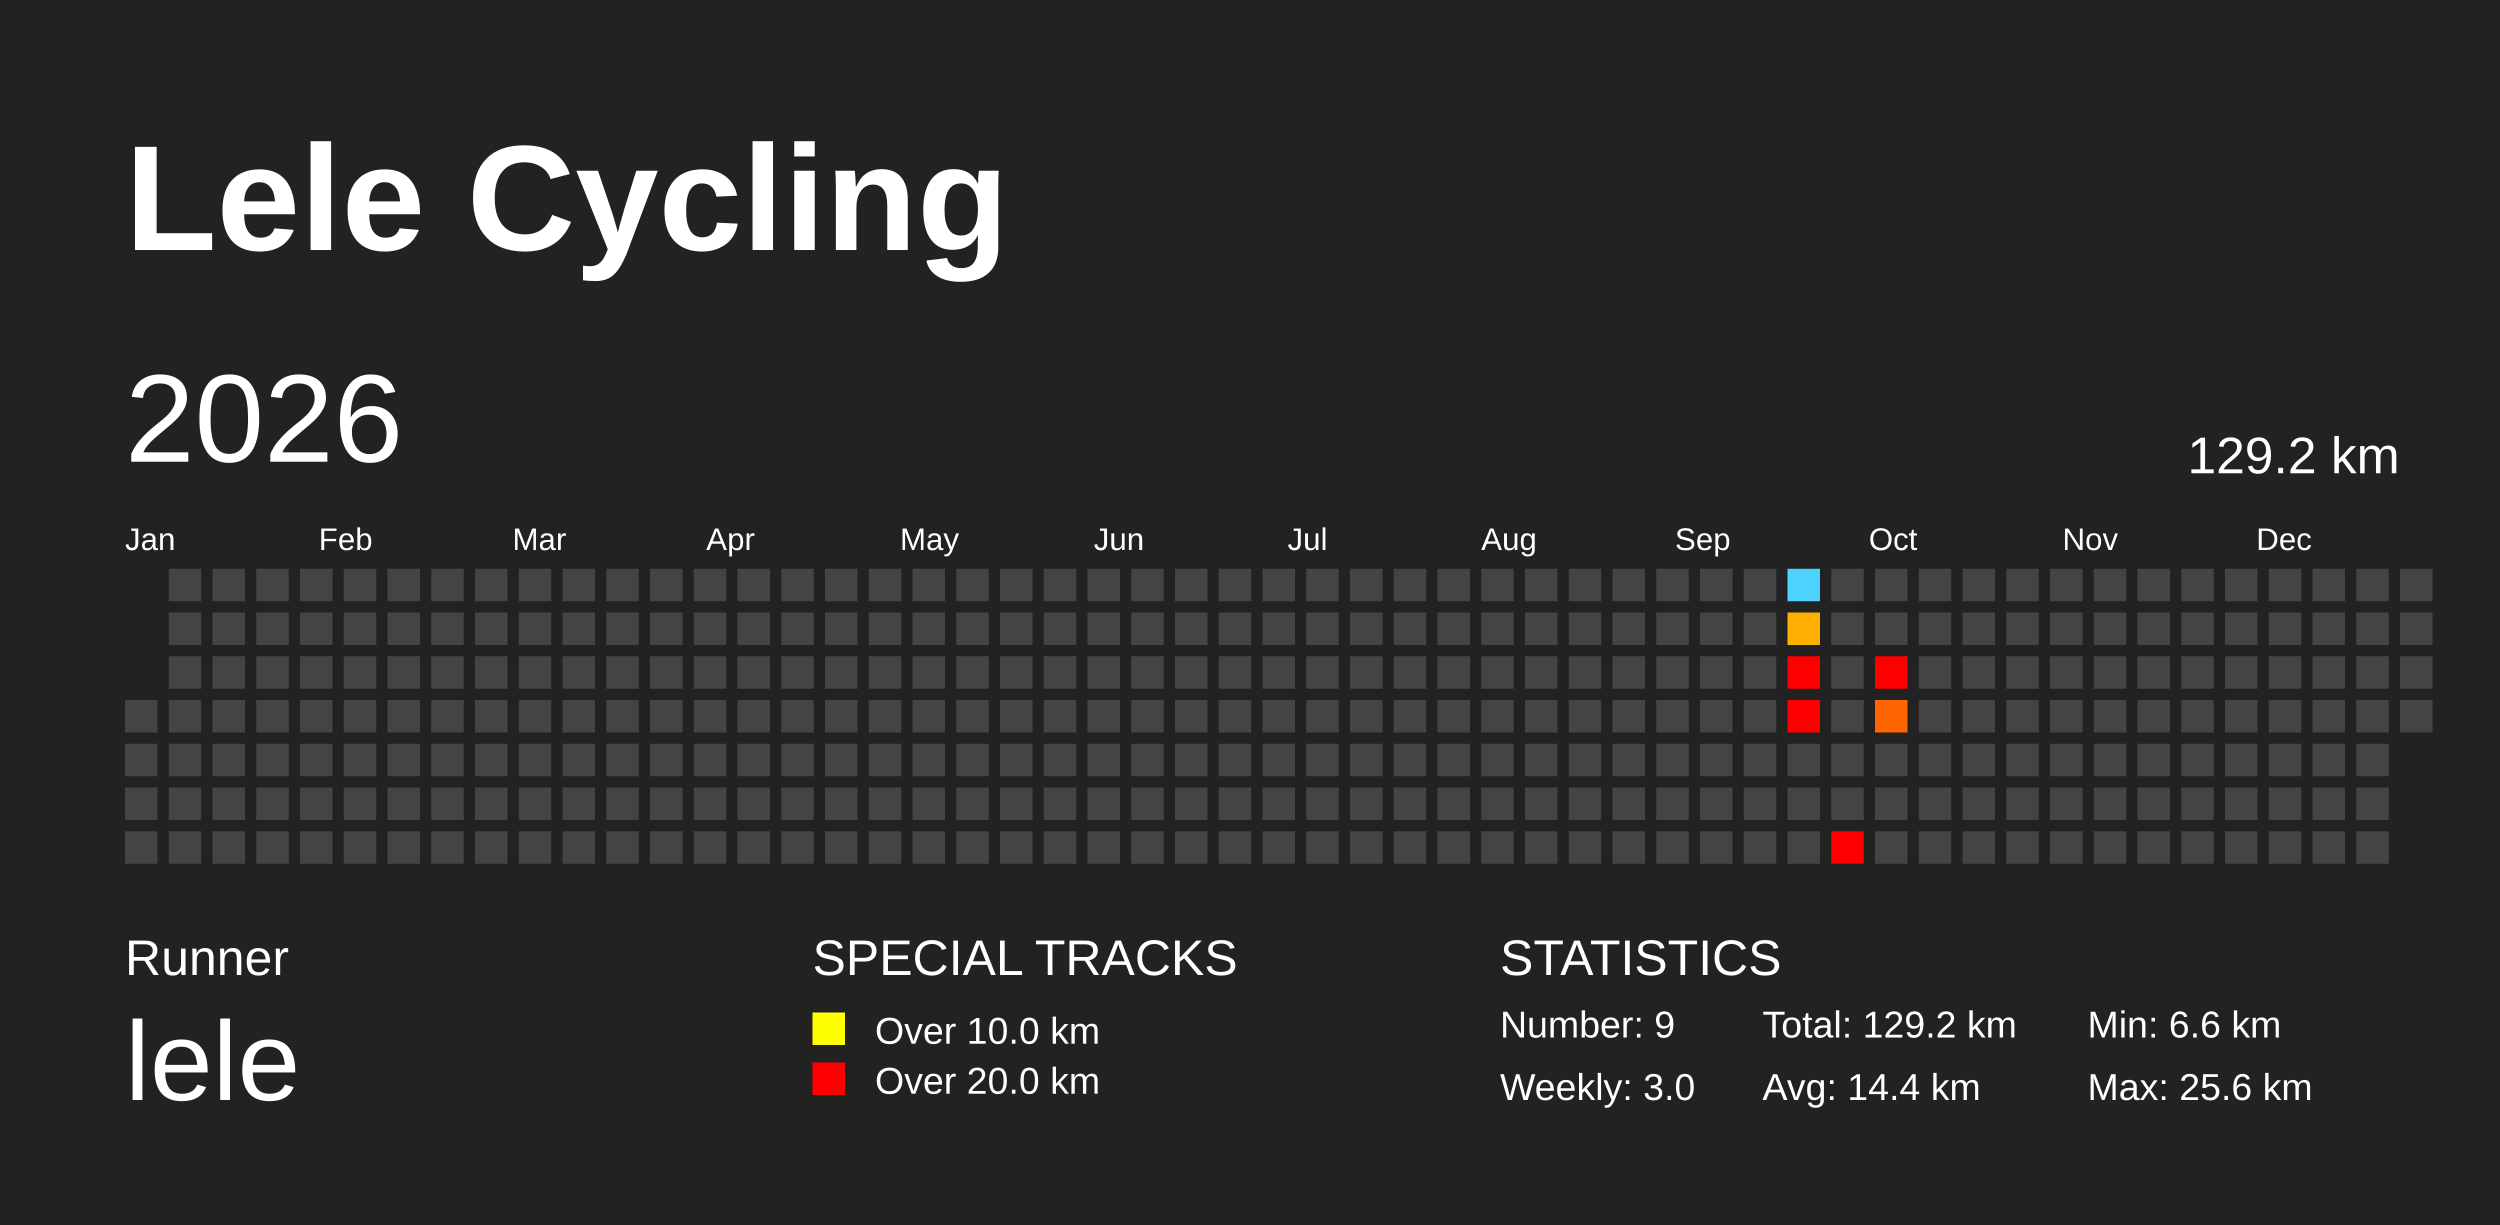
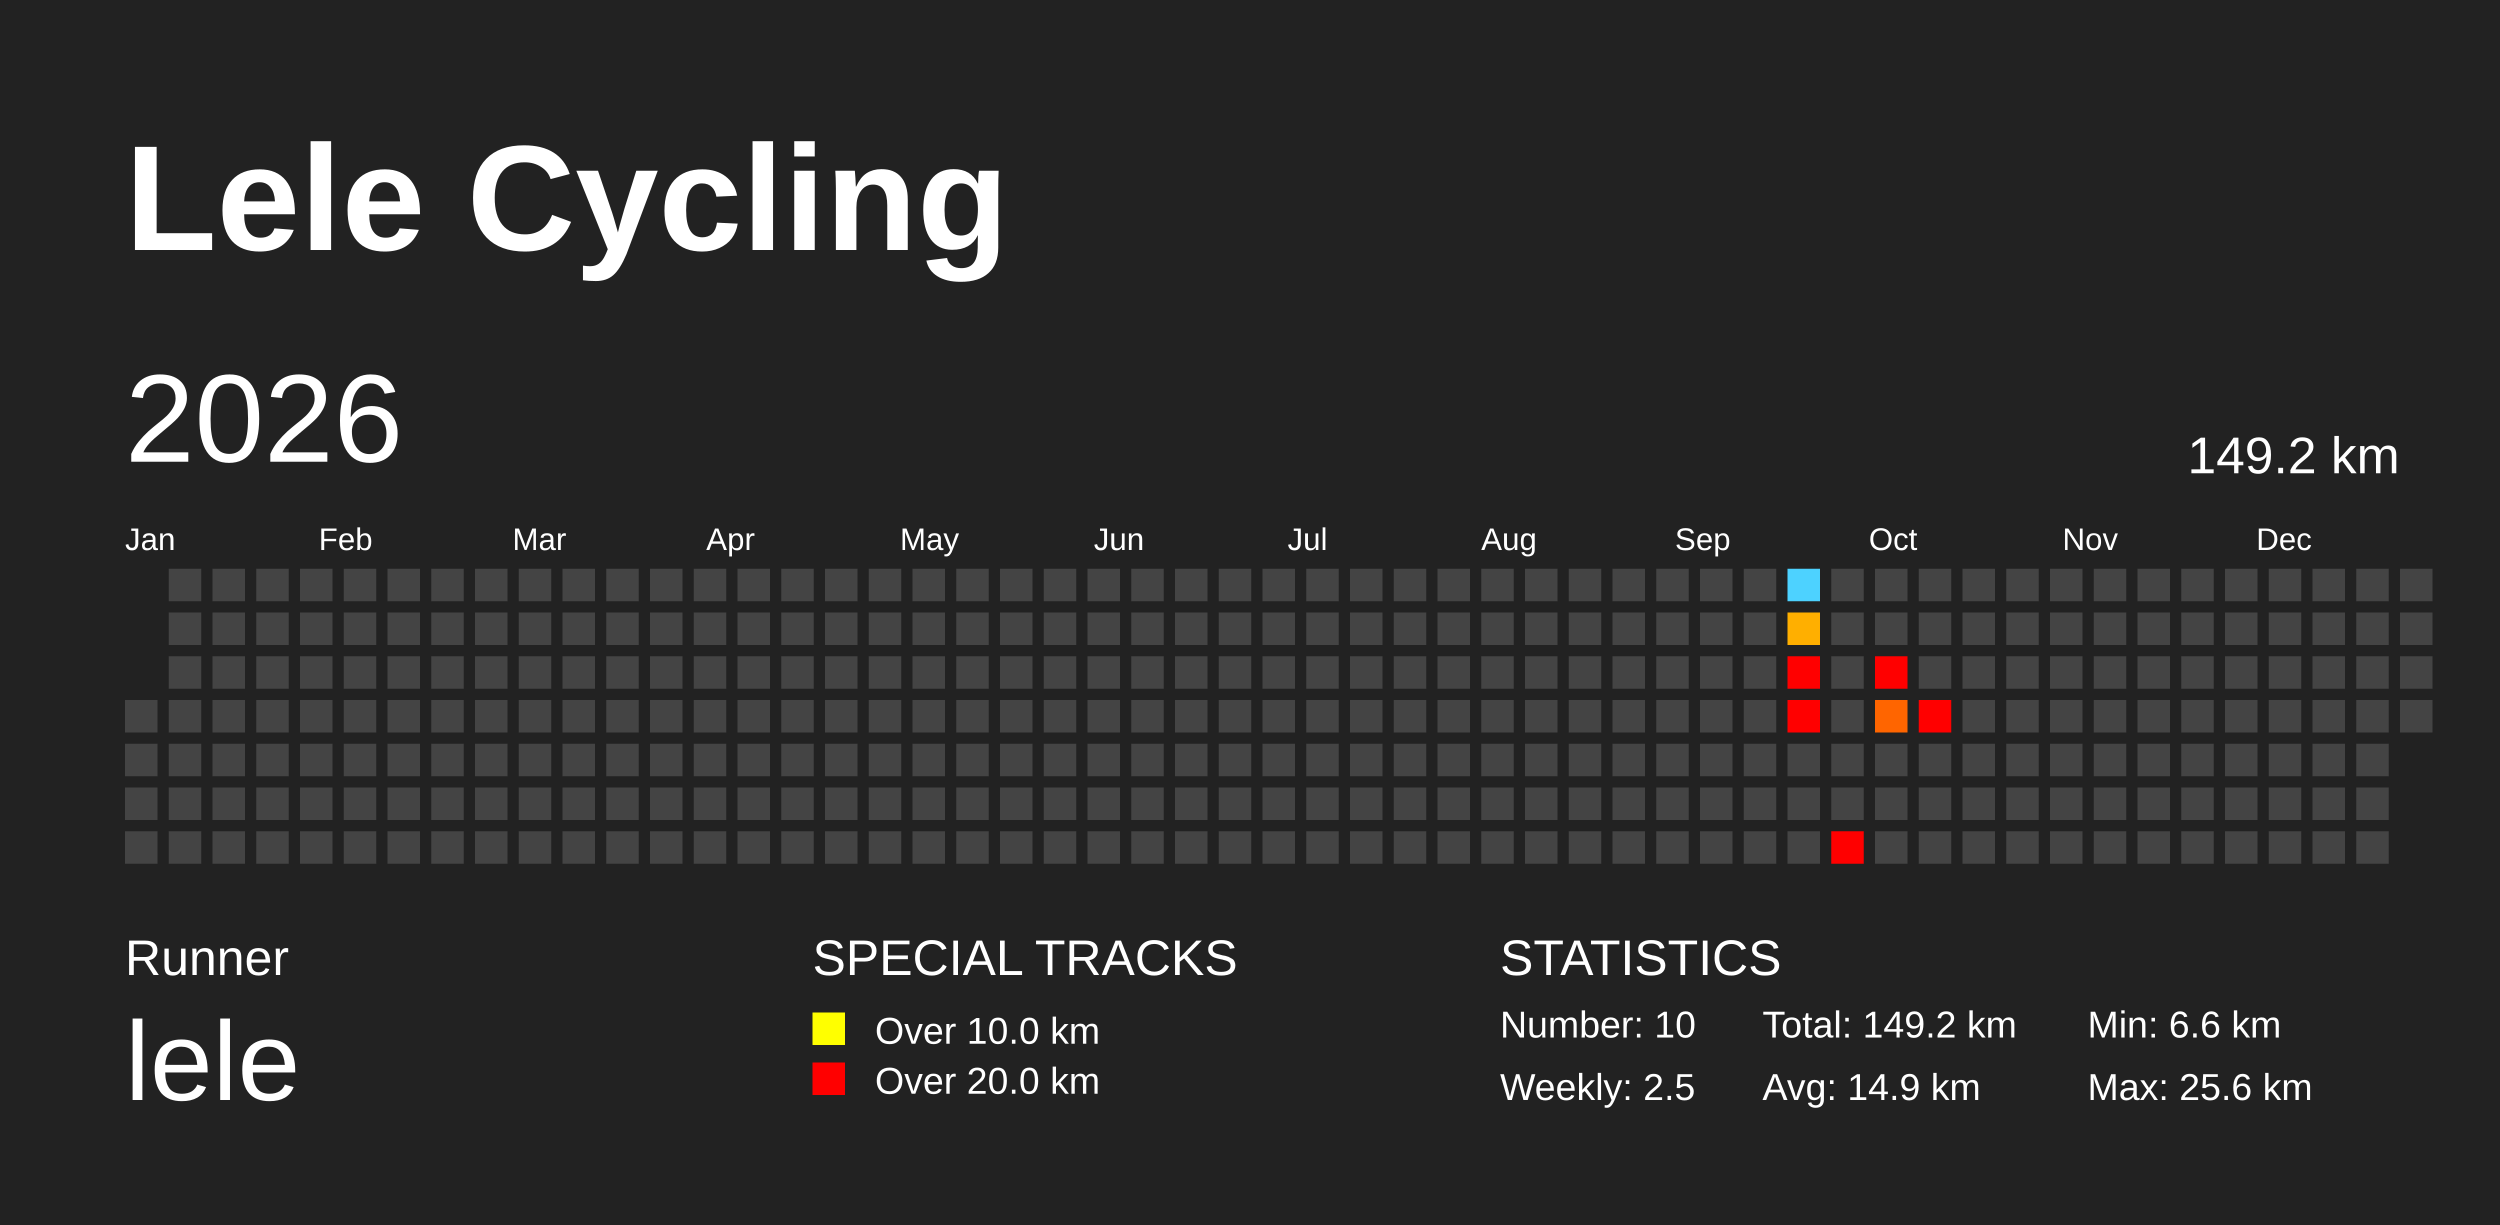
<svg xmlns="http://www.w3.org/2000/svg" baseProfile="full" height="98mm" version="1.1" viewBox="0,0,200,98" width="200mm">
  <defs>
    <pattern height="2" id="indoor-stripe" patternUnits="userSpaceOnUse" width="2">
      <line stroke="white" stroke-opacity="0.45" stroke-width="0.5" x1="0" x2="2" y1="2" y2="0" />
    </pattern>
  </defs>
  <rect fill="#222222" height="98" width="200" x="0" y="0" />
  <text fill="#FFFFFF" style="font-size:12px; font-family:Arial; font-weight:bold;" x="10" y="20">Lele Cycling</text>
  <text fill="#FFFFFF" style="font-size:4px; font-family:Arial" x="10" y="78">Runner</text>
  <text fill="#FFFFFF" style="font-size:9px; font-family:Arial" x="10" y="88">lele</text>
  <text fill="#FFFFFF" style="font-size:4px; font-family:Arial" x="65" y="78">SPECIAL TRACKS</text>
  <rect fill="yellow" height="2.6" width="2.6" x="65" y="81" />
  <text fill="#FFFFFF" style="font-size:3px; font-family:Arial" x="70" y="83.5">Over 10.0 km</text>
  <rect fill="red" height="2.6" width="2.6" x="65" y="85" />
  <text fill="#FFFFFF" style="font-size:3px; font-family:Arial" x="70" y="87.5">Over 20.0 km</text>
  <text fill="#FFFFFF" style="font-size:4px; font-family:Arial" x="120" y="78">STATISTICS</text>
-   <text fill="#FFFFFF" style="font-size:3px; font-family:Arial" x="120" y="83">Number: 9</text>
-   <text fill="#FFFFFF" style="font-size:3px; font-family:Arial" x="120" y="88">Weekly: 3.0</text>
-   <text fill="#FFFFFF" style="font-size:3px; font-family:Arial" x="141" y="83">Total: 129.2 km</text>
-   <text fill="#FFFFFF" style="font-size:3px; font-family:Arial" x="141" y="88">Avg: 14.4 km</text>
+   <text fill="#FFFFFF" style="font-size:3px; font-family:Arial" x="120" y="83">Number: 10</text>
+   <text fill="#FFFFFF" style="font-size:3px; font-family:Arial" x="120" y="88">Weekly: 2.5</text>
+   <text fill="#FFFFFF" style="font-size:3px; font-family:Arial" x="141" y="83">Total: 149.2 km</text>
+   <text fill="#FFFFFF" style="font-size:3px; font-family:Arial" x="141" y="88">Avg: 14.9 km</text>
  <text fill="#FFFFFF" style="font-size:3px; font-family:Arial" x="167" y="83">Min: 6.6 km</text>
  <text fill="#FFFFFF" style="font-size:3px; font-family:Arial" x="167" y="88">Max: 25.6 km</text>
  <text dominant-baseline="hanging" fill="#FFFFFF" style="font-size:10.0px; font-family:Arial;" x="10" y="30">2026</text>
-   <text dominant-baseline="hanging" fill="#FFFFFF" style="font-size:4.125px; font-family:Arial;" x="175" y="35">129.2 km</text>
+   <text dominant-baseline="hanging" fill="#FFFFFF" style="font-size:4.125px; font-family:Arial;" x="175" y="35">149.2 km</text>
  <text fill="#FFFFFF" style="font-size:2.5px; font-family:Arial" x="10.0" y="44">Jan</text>
  <text fill="#FFFFFF" style="font-size:2.5px; font-family:Arial" x="25.5" y="44">Feb</text>
  <text fill="#FFFFFF" style="font-size:2.5px; font-family:Arial" x="41.0" y="44">Mar</text>
  <text fill="#FFFFFF" style="font-size:2.5px; font-family:Arial" x="56.5" y="44">Apr</text>
  <text fill="#FFFFFF" style="font-size:2.5px; font-family:Arial" x="72.0" y="44">May</text>
  <text fill="#FFFFFF" style="font-size:2.5px; font-family:Arial" x="87.5" y="44">Jun</text>
  <text fill="#FFFFFF" style="font-size:2.5px; font-family:Arial" x="103.0" y="44">Jul</text>
  <text fill="#FFFFFF" style="font-size:2.5px; font-family:Arial" x="118.5" y="44">Aug</text>
  <text fill="#FFFFFF" style="font-size:2.5px; font-family:Arial" x="134.0" y="44">Sep</text>
  <text fill="#FFFFFF" style="font-size:2.5px; font-family:Arial" x="149.5" y="44">Oct</text>
  <text fill="#FFFFFF" style="font-size:2.5px; font-family:Arial" x="165.0" y="44">Nov</text>
  <text fill="#FFFFFF" style="font-size:2.5px; font-family:Arial" x="180.5" y="44">Dec</text>
  <rect fill="#444444" height="2.6" width="2.6" x="10.0" y="56.0" />
  <rect fill="#444444" height="2.6" width="2.6" x="10.0" y="59.5" />
  <rect fill="#444444" height="2.6" width="2.6" x="10.0" y="63.0" />
  <rect fill="#444444" height="2.6" width="2.6" x="10.0" y="66.5" />
  <rect fill="#444444" height="2.6" width="2.6" x="13.5" y="45.5" />
  <rect fill="#444444" height="2.6" width="2.6" x="13.5" y="49.0" />
  <rect fill="#444444" height="2.6" width="2.6" x="13.5" y="52.5" />
  <rect fill="#444444" height="2.6" width="2.6" x="13.5" y="56.0" />
  <rect fill="#444444" height="2.6" width="2.6" x="13.5" y="59.5" />
  <rect fill="#444444" height="2.6" width="2.6" x="13.5" y="63.0" />
  <rect fill="#444444" height="2.6" width="2.6" x="13.5" y="66.5" />
  <rect fill="#444444" height="2.6" width="2.6" x="17.0" y="45.5" />
  <rect fill="#444444" height="2.6" width="2.6" x="17.0" y="49.0" />
  <rect fill="#444444" height="2.6" width="2.6" x="17.0" y="52.5" />
  <rect fill="#444444" height="2.6" width="2.6" x="17.0" y="56.0" />
  <rect fill="#444444" height="2.6" width="2.6" x="17.0" y="59.5" />
  <rect fill="#444444" height="2.6" width="2.6" x="17.0" y="63.0" />
  <rect fill="#444444" height="2.6" width="2.6" x="17.0" y="66.5" />
  <rect fill="#444444" height="2.6" width="2.6" x="20.5" y="45.5" />
  <rect fill="#444444" height="2.6" width="2.6" x="20.5" y="49.0" />
  <rect fill="#444444" height="2.6" width="2.6" x="20.5" y="52.5" />
  <rect fill="#444444" height="2.6" width="2.6" x="20.5" y="56.0" />
  <rect fill="#444444" height="2.6" width="2.6" x="20.5" y="59.5" />
  <rect fill="#444444" height="2.6" width="2.6" x="20.5" y="63.0" />
  <rect fill="#444444" height="2.6" width="2.6" x="20.5" y="66.5" />
  <rect fill="#444444" height="2.6" width="2.6" x="24.0" y="45.5" />
  <rect fill="#444444" height="2.6" width="2.6" x="24.0" y="49.0" />
  <rect fill="#444444" height="2.6" width="2.6" x="24.0" y="52.5" />
  <rect fill="#444444" height="2.6" width="2.6" x="24.0" y="56.0" />
  <rect fill="#444444" height="2.6" width="2.6" x="24.0" y="59.5" />
  <rect fill="#444444" height="2.6" width="2.6" x="24.0" y="63.0" />
  <rect fill="#444444" height="2.6" width="2.6" x="24.0" y="66.5" />
  <rect fill="#444444" height="2.6" width="2.6" x="27.5" y="45.5" />
  <rect fill="#444444" height="2.6" width="2.6" x="27.5" y="49.0" />
  <rect fill="#444444" height="2.6" width="2.6" x="27.5" y="52.5" />
  <rect fill="#444444" height="2.6" width="2.6" x="27.5" y="56.0" />
  <rect fill="#444444" height="2.6" width="2.6" x="27.5" y="59.5" />
  <rect fill="#444444" height="2.6" width="2.6" x="27.5" y="63.0" />
  <rect fill="#444444" height="2.6" width="2.6" x="27.5" y="66.5" />
  <rect fill="#444444" height="2.6" width="2.6" x="31.0" y="45.5" />
  <rect fill="#444444" height="2.6" width="2.6" x="31.0" y="49.0" />
  <rect fill="#444444" height="2.6" width="2.6" x="31.0" y="52.5" />
  <rect fill="#444444" height="2.6" width="2.6" x="31.0" y="56.0" />
  <rect fill="#444444" height="2.6" width="2.6" x="31.0" y="59.5" />
  <rect fill="#444444" height="2.6" width="2.6" x="31.0" y="63.0" />
  <rect fill="#444444" height="2.6" width="2.6" x="31.0" y="66.5" />
  <rect fill="#444444" height="2.6" width="2.6" x="34.5" y="45.5" />
  <rect fill="#444444" height="2.6" width="2.6" x="34.5" y="49.0" />
  <rect fill="#444444" height="2.6" width="2.6" x="34.5" y="52.5" />
  <rect fill="#444444" height="2.6" width="2.6" x="34.5" y="56.0" />
  <rect fill="#444444" height="2.6" width="2.6" x="34.5" y="59.5" />
  <rect fill="#444444" height="2.6" width="2.6" x="34.5" y="63.0" />
  <rect fill="#444444" height="2.6" width="2.6" x="34.5" y="66.5" />
  <rect fill="#444444" height="2.6" width="2.6" x="38.0" y="45.5" />
  <rect fill="#444444" height="2.6" width="2.6" x="38.0" y="49.0" />
  <rect fill="#444444" height="2.6" width="2.6" x="38.0" y="52.5" />
  <rect fill="#444444" height="2.6" width="2.6" x="38.0" y="56.0" />
  <rect fill="#444444" height="2.6" width="2.6" x="38.0" y="59.5" />
  <rect fill="#444444" height="2.6" width="2.6" x="38.0" y="63.0" />
  <rect fill="#444444" height="2.6" width="2.6" x="38.0" y="66.5" />
  <rect fill="#444444" height="2.6" width="2.6" x="41.5" y="45.5" />
  <rect fill="#444444" height="2.6" width="2.6" x="41.5" y="49.0" />
  <rect fill="#444444" height="2.6" width="2.6" x="41.5" y="52.5" />
  <rect fill="#444444" height="2.6" width="2.6" x="41.5" y="56.0" />
  <rect fill="#444444" height="2.6" width="2.6" x="41.5" y="59.5" />
  <rect fill="#444444" height="2.6" width="2.6" x="41.5" y="63.0" />
  <rect fill="#444444" height="2.6" width="2.6" x="41.5" y="66.5" />
  <rect fill="#444444" height="2.6" width="2.6" x="45.0" y="45.5" />
  <rect fill="#444444" height="2.6" width="2.6" x="45.0" y="49.0" />
  <rect fill="#444444" height="2.6" width="2.6" x="45.0" y="52.5" />
  <rect fill="#444444" height="2.6" width="2.6" x="45.0" y="56.0" />
  <rect fill="#444444" height="2.6" width="2.6" x="45.0" y="59.5" />
  <rect fill="#444444" height="2.6" width="2.6" x="45.0" y="63.0" />
  <rect fill="#444444" height="2.6" width="2.6" x="45.0" y="66.5" />
  <rect fill="#444444" height="2.6" width="2.6" x="48.5" y="45.5" />
  <rect fill="#444444" height="2.6" width="2.6" x="48.5" y="49.0" />
  <rect fill="#444444" height="2.6" width="2.6" x="48.5" y="52.5" />
  <rect fill="#444444" height="2.6" width="2.6" x="48.5" y="56.0" />
  <rect fill="#444444" height="2.6" width="2.6" x="48.5" y="59.5" />
  <rect fill="#444444" height="2.6" width="2.6" x="48.5" y="63.0" />
  <rect fill="#444444" height="2.6" width="2.6" x="48.5" y="66.5" />
  <rect fill="#444444" height="2.6" width="2.6" x="52.0" y="45.5" />
  <rect fill="#444444" height="2.6" width="2.6" x="52.0" y="49.0" />
  <rect fill="#444444" height="2.6" width="2.6" x="52.0" y="52.5" />
  <rect fill="#444444" height="2.6" width="2.6" x="52.0" y="56.0" />
  <rect fill="#444444" height="2.6" width="2.6" x="52.0" y="59.5" />
  <rect fill="#444444" height="2.6" width="2.6" x="52.0" y="63.0" />
  <rect fill="#444444" height="2.6" width="2.6" x="52.0" y="66.5" />
  <rect fill="#444444" height="2.6" width="2.6" x="55.5" y="45.5" />
  <rect fill="#444444" height="2.6" width="2.6" x="55.5" y="49.0" />
  <rect fill="#444444" height="2.6" width="2.6" x="55.5" y="52.5" />
  <rect fill="#444444" height="2.6" width="2.6" x="55.5" y="56.0" />
  <rect fill="#444444" height="2.6" width="2.6" x="55.5" y="59.5" />
  <rect fill="#444444" height="2.6" width="2.6" x="55.5" y="63.0" />
  <rect fill="#444444" height="2.6" width="2.6" x="55.5" y="66.5" />
  <rect fill="#444444" height="2.6" width="2.6" x="59.0" y="45.5" />
  <rect fill="#444444" height="2.6" width="2.6" x="59.0" y="49.0" />
  <rect fill="#444444" height="2.6" width="2.6" x="59.0" y="52.5" />
  <rect fill="#444444" height="2.6" width="2.6" x="59.0" y="56.0" />
  <rect fill="#444444" height="2.6" width="2.6" x="59.0" y="59.5" />
  <rect fill="#444444" height="2.6" width="2.6" x="59.0" y="63.0" />
  <rect fill="#444444" height="2.6" width="2.6" x="59.0" y="66.5" />
  <rect fill="#444444" height="2.6" width="2.6" x="62.5" y="45.5" />
  <rect fill="#444444" height="2.6" width="2.6" x="62.5" y="49.0" />
  <rect fill="#444444" height="2.6" width="2.6" x="62.5" y="52.5" />
  <rect fill="#444444" height="2.6" width="2.6" x="62.5" y="56.0" />
  <rect fill="#444444" height="2.6" width="2.6" x="62.5" y="59.5" />
  <rect fill="#444444" height="2.6" width="2.6" x="62.5" y="63.0" />
  <rect fill="#444444" height="2.6" width="2.6" x="62.5" y="66.5" />
  <rect fill="#444444" height="2.6" width="2.6" x="66.0" y="45.5" />
  <rect fill="#444444" height="2.6" width="2.6" x="66.0" y="49.0" />
  <rect fill="#444444" height="2.6" width="2.6" x="66.0" y="52.5" />
  <rect fill="#444444" height="2.6" width="2.6" x="66.0" y="56.0" />
  <rect fill="#444444" height="2.6" width="2.6" x="66.0" y="59.5" />
  <rect fill="#444444" height="2.6" width="2.6" x="66.0" y="63.0" />
  <rect fill="#444444" height="2.6" width="2.6" x="66.0" y="66.5" />
  <rect fill="#444444" height="2.6" width="2.6" x="69.5" y="45.5" />
  <rect fill="#444444" height="2.6" width="2.6" x="69.5" y="49.0" />
  <rect fill="#444444" height="2.6" width="2.6" x="69.5" y="52.5" />
  <rect fill="#444444" height="2.6" width="2.6" x="69.5" y="56.0" />
  <rect fill="#444444" height="2.6" width="2.6" x="69.5" y="59.5" />
  <rect fill="#444444" height="2.6" width="2.6" x="69.5" y="63.0" />
  <rect fill="#444444" height="2.6" width="2.6" x="69.5" y="66.5" />
  <rect fill="#444444" height="2.6" width="2.6" x="73.0" y="45.5" />
  <rect fill="#444444" height="2.6" width="2.6" x="73.0" y="49.0" />
  <rect fill="#444444" height="2.6" width="2.6" x="73.0" y="52.5" />
  <rect fill="#444444" height="2.6" width="2.6" x="73.0" y="56.0" />
  <rect fill="#444444" height="2.6" width="2.6" x="73.0" y="59.5" />
  <rect fill="#444444" height="2.6" width="2.6" x="73.0" y="63.0" />
  <rect fill="#444444" height="2.6" width="2.6" x="73.0" y="66.5" />
  <rect fill="#444444" height="2.6" width="2.6" x="76.5" y="45.5" />
  <rect fill="#444444" height="2.6" width="2.6" x="76.5" y="49.0" />
  <rect fill="#444444" height="2.6" width="2.6" x="76.5" y="52.5" />
  <rect fill="#444444" height="2.6" width="2.6" x="76.5" y="56.0" />
  <rect fill="#444444" height="2.6" width="2.6" x="76.5" y="59.5" />
  <rect fill="#444444" height="2.6" width="2.6" x="76.5" y="63.0" />
  <rect fill="#444444" height="2.6" width="2.6" x="76.5" y="66.5" />
  <rect fill="#444444" height="2.6" width="2.6" x="80.0" y="45.5" />
  <rect fill="#444444" height="2.6" width="2.6" x="80.0" y="49.0" />
  <rect fill="#444444" height="2.6" width="2.6" x="80.0" y="52.5" />
  <rect fill="#444444" height="2.6" width="2.6" x="80.0" y="56.0" />
  <rect fill="#444444" height="2.6" width="2.6" x="80.0" y="59.5" />
  <rect fill="#444444" height="2.6" width="2.6" x="80.0" y="63.0" />
  <rect fill="#444444" height="2.6" width="2.6" x="80.0" y="66.5" />
  <rect fill="#444444" height="2.6" width="2.6" x="83.5" y="45.5" />
  <rect fill="#444444" height="2.6" width="2.6" x="83.5" y="49.0" />
  <rect fill="#444444" height="2.6" width="2.6" x="83.5" y="52.5" />
  <rect fill="#444444" height="2.6" width="2.6" x="83.5" y="56.0" />
  <rect fill="#444444" height="2.6" width="2.6" x="83.5" y="59.5" />
  <rect fill="#444444" height="2.6" width="2.6" x="83.5" y="63.0" />
  <rect fill="#444444" height="2.6" width="2.6" x="83.5" y="66.5" />
  <rect fill="#444444" height="2.6" width="2.6" x="87.0" y="45.5" />
  <rect fill="#444444" height="2.6" width="2.6" x="87.0" y="49.0" />
  <rect fill="#444444" height="2.6" width="2.6" x="87.0" y="52.5" />
  <rect fill="#444444" height="2.6" width="2.6" x="87.0" y="56.0" />
  <rect fill="#444444" height="2.6" width="2.6" x="87.0" y="59.5" />
  <rect fill="#444444" height="2.6" width="2.6" x="87.0" y="63.0" />
  <rect fill="#444444" height="2.6" width="2.6" x="87.0" y="66.5" />
  <rect fill="#444444" height="2.6" width="2.6" x="90.5" y="45.5" />
  <rect fill="#444444" height="2.6" width="2.6" x="90.5" y="49.0" />
  <rect fill="#444444" height="2.6" width="2.6" x="90.5" y="52.5" />
  <rect fill="#444444" height="2.6" width="2.6" x="90.5" y="56.0" />
  <rect fill="#444444" height="2.6" width="2.6" x="90.5" y="59.5" />
  <rect fill="#444444" height="2.6" width="2.6" x="90.5" y="63.0" />
  <rect fill="#444444" height="2.6" width="2.6" x="90.5" y="66.5" />
  <rect fill="#444444" height="2.6" width="2.6" x="94.0" y="45.5" />
  <rect fill="#444444" height="2.6" width="2.6" x="94.0" y="49.0" />
  <rect fill="#444444" height="2.6" width="2.6" x="94.0" y="52.5" />
  <rect fill="#444444" height="2.6" width="2.6" x="94.0" y="56.0" />
  <rect fill="#444444" height="2.6" width="2.6" x="94.0" y="59.5" />
  <rect fill="#444444" height="2.6" width="2.6" x="94.0" y="63.0" />
  <rect fill="#444444" height="2.6" width="2.6" x="94.0" y="66.5" />
  <rect fill="#444444" height="2.6" width="2.6" x="97.5" y="45.5" />
  <rect fill="#444444" height="2.6" width="2.6" x="97.5" y="49.0" />
  <rect fill="#444444" height="2.6" width="2.6" x="97.5" y="52.5" />
  <rect fill="#444444" height="2.6" width="2.6" x="97.5" y="56.0" />
  <rect fill="#444444" height="2.6" width="2.6" x="97.5" y="59.5" />
  <rect fill="#444444" height="2.6" width="2.6" x="97.5" y="63.0" />
  <rect fill="#444444" height="2.6" width="2.6" x="97.5" y="66.5" />
  <rect fill="#444444" height="2.6" width="2.6" x="101.0" y="45.5" />
  <rect fill="#444444" height="2.6" width="2.6" x="101.0" y="49.0" />
  <rect fill="#444444" height="2.6" width="2.6" x="101.0" y="52.5" />
  <rect fill="#444444" height="2.6" width="2.6" x="101.0" y="56.0" />
  <rect fill="#444444" height="2.6" width="2.6" x="101.0" y="59.5" />
  <rect fill="#444444" height="2.6" width="2.6" x="101.0" y="63.0" />
  <rect fill="#444444" height="2.6" width="2.6" x="101.0" y="66.5" />
  <rect fill="#444444" height="2.6" width="2.6" x="104.5" y="45.5" />
  <rect fill="#444444" height="2.6" width="2.6" x="104.5" y="49.0" />
  <rect fill="#444444" height="2.6" width="2.6" x="104.5" y="52.5" />
  <rect fill="#444444" height="2.6" width="2.6" x="104.5" y="56.0" />
  <rect fill="#444444" height="2.6" width="2.6" x="104.5" y="59.5" />
  <rect fill="#444444" height="2.6" width="2.6" x="104.5" y="63.0" />
  <rect fill="#444444" height="2.6" width="2.6" x="104.5" y="66.5" />
  <rect fill="#444444" height="2.6" width="2.6" x="108.0" y="45.5" />
  <rect fill="#444444" height="2.6" width="2.6" x="108.0" y="49.0" />
  <rect fill="#444444" height="2.6" width="2.6" x="108.0" y="52.5" />
  <rect fill="#444444" height="2.6" width="2.6" x="108.0" y="56.0" />
  <rect fill="#444444" height="2.6" width="2.6" x="108.0" y="59.5" />
  <rect fill="#444444" height="2.6" width="2.6" x="108.0" y="63.0" />
  <rect fill="#444444" height="2.6" width="2.6" x="108.0" y="66.5" />
  <rect fill="#444444" height="2.6" width="2.6" x="111.5" y="45.5" />
  <rect fill="#444444" height="2.6" width="2.6" x="111.5" y="49.0" />
  <rect fill="#444444" height="2.6" width="2.6" x="111.5" y="52.5" />
  <rect fill="#444444" height="2.6" width="2.6" x="111.5" y="56.0" />
  <rect fill="#444444" height="2.6" width="2.6" x="111.5" y="59.5" />
  <rect fill="#444444" height="2.6" width="2.6" x="111.5" y="63.0" />
  <rect fill="#444444" height="2.6" width="2.6" x="111.5" y="66.5" />
  <rect fill="#444444" height="2.6" width="2.6" x="115.0" y="45.5" />
  <rect fill="#444444" height="2.6" width="2.6" x="115.0" y="49.0" />
  <rect fill="#444444" height="2.6" width="2.6" x="115.0" y="52.5" />
  <rect fill="#444444" height="2.6" width="2.6" x="115.0" y="56.0" />
  <rect fill="#444444" height="2.6" width="2.6" x="115.0" y="59.5" />
  <rect fill="#444444" height="2.6" width="2.6" x="115.0" y="63.0" />
  <rect fill="#444444" height="2.6" width="2.6" x="115.0" y="66.5" />
  <rect fill="#444444" height="2.6" width="2.6" x="118.5" y="45.5" />
  <rect fill="#444444" height="2.6" width="2.6" x="118.5" y="49.0" />
  <rect fill="#444444" height="2.6" width="2.6" x="118.5" y="52.5" />
  <rect fill="#444444" height="2.6" width="2.6" x="118.5" y="56.0" />
  <rect fill="#444444" height="2.6" width="2.6" x="118.5" y="59.5" />
  <rect fill="#444444" height="2.6" width="2.6" x="118.5" y="63.0" />
  <rect fill="#444444" height="2.6" width="2.6" x="118.5" y="66.5" />
  <rect fill="#444444" height="2.6" width="2.6" x="122.0" y="45.5" />
  <rect fill="#444444" height="2.6" width="2.6" x="122.0" y="49.0" />
  <rect fill="#444444" height="2.6" width="2.6" x="122.0" y="52.5" />
  <rect fill="#444444" height="2.6" width="2.6" x="122.0" y="56.0" />
  <rect fill="#444444" height="2.6" width="2.6" x="122.0" y="59.5" />
  <rect fill="#444444" height="2.6" width="2.6" x="122.0" y="63.0" />
  <rect fill="#444444" height="2.6" width="2.6" x="122.0" y="66.5" />
  <rect fill="#444444" height="2.6" width="2.6" x="125.5" y="45.5" />
  <rect fill="#444444" height="2.6" width="2.6" x="125.5" y="49.0" />
  <rect fill="#444444" height="2.6" width="2.6" x="125.5" y="52.5" />
  <rect fill="#444444" height="2.6" width="2.6" x="125.5" y="56.0" />
  <rect fill="#444444" height="2.6" width="2.6" x="125.5" y="59.5" />
  <rect fill="#444444" height="2.6" width="2.6" x="125.5" y="63.0" />
  <rect fill="#444444" height="2.6" width="2.6" x="125.5" y="66.5" />
  <rect fill="#444444" height="2.6" width="2.6" x="129.0" y="45.5" />
  <rect fill="#444444" height="2.6" width="2.6" x="129.0" y="49.0" />
  <rect fill="#444444" height="2.6" width="2.6" x="129.0" y="52.5" />
  <rect fill="#444444" height="2.6" width="2.6" x="129.0" y="56.0" />
  <rect fill="#444444" height="2.6" width="2.6" x="129.0" y="59.5" />
  <rect fill="#444444" height="2.6" width="2.6" x="129.0" y="63.0" />
  <rect fill="#444444" height="2.6" width="2.6" x="129.0" y="66.5" />
  <rect fill="#444444" height="2.6" width="2.6" x="132.5" y="45.5" />
  <rect fill="#444444" height="2.6" width="2.6" x="132.5" y="49.0" />
  <rect fill="#444444" height="2.6" width="2.6" x="132.5" y="52.5" />
  <rect fill="#444444" height="2.6" width="2.6" x="132.5" y="56.0" />
  <rect fill="#444444" height="2.6" width="2.6" x="132.5" y="59.5" />
  <rect fill="#444444" height="2.6" width="2.6" x="132.5" y="63.0" />
  <rect fill="#444444" height="2.6" width="2.6" x="132.5" y="66.5" />
  <rect fill="#444444" height="2.6" width="2.6" x="136.0" y="45.5" />
  <rect fill="#444444" height="2.6" width="2.6" x="136.0" y="49.0" />
  <rect fill="#444444" height="2.6" width="2.6" x="136.0" y="52.5" />
  <rect fill="#444444" height="2.6" width="2.6" x="136.0" y="56.0" />
  <rect fill="#444444" height="2.6" width="2.6" x="136.0" y="59.5" />
  <rect fill="#444444" height="2.6" width="2.6" x="136.0" y="63.0" />
  <rect fill="#444444" height="2.6" width="2.6" x="136.0" y="66.5" />
  <rect fill="#444444" height="2.6" width="2.6" x="139.5" y="45.5" />
  <rect fill="#444444" height="2.6" width="2.6" x="139.5" y="49.0" />
  <rect fill="#444444" height="2.6" width="2.6" x="139.5" y="52.5" />
  <rect fill="#444444" height="2.6" width="2.6" x="139.5" y="56.0" />
  <rect fill="#444444" height="2.6" width="2.6" x="139.5" y="59.5" />
  <rect fill="#444444" height="2.6" width="2.6" x="139.5" y="63.0" />
  <rect fill="#444444" height="2.6" width="2.6" x="139.5" y="66.5" />
  <rect fill="#4dd2ff" height="2.6" width="2.6" x="143.0" y="45.5" />
  <rect fill="#ffaf00" height="2.6" width="2.6" x="143.0" y="49.0" />
  <rect fill="red" height="2.6" width="2.6" x="143.0" y="52.5" />
  <rect fill="red" height="2.6" width="2.6" x="143.0" y="56.0" />
  <rect fill="#444444" height="2.6" width="2.6" x="143.0" y="59.5" />
  <rect fill="#444444" height="2.6" width="2.6" x="143.0" y="63.0" />
  <rect fill="#444444" height="2.6" width="2.6" x="143.0" y="66.5" />
  <rect fill="#444444" height="2.6" width="2.6" x="146.5" y="45.5" />
  <rect fill="#444444" height="2.6" width="2.6" x="146.5" y="49.0" />
  <rect fill="#444444" height="2.6" width="2.6" x="146.5" y="52.5" />
  <rect fill="#444444" height="2.6" width="2.6" x="146.5" y="56.0" />
  <rect fill="#444444" height="2.6" width="2.6" x="146.5" y="59.5" />
  <rect fill="#444444" height="2.6" width="2.6" x="146.5" y="63.0" />
  <rect fill="red" height="2.6" width="2.6" x="146.5" y="66.5" />
  <rect fill="#444444" height="2.6" width="2.6" x="150.0" y="45.5" />
  <rect fill="#444444" height="2.6" width="2.6" x="150.0" y="49.0" />
  <rect fill="red" height="2.6" width="2.6" x="150.0" y="52.5" />
  <rect fill="#ff6500" height="2.6" width="2.6" x="150.0" y="56.0" />
  <rect fill="#444444" height="2.6" width="2.6" x="150.0" y="59.5" />
  <rect fill="#444444" height="2.6" width="2.6" x="150.0" y="63.0" />
  <rect fill="#444444" height="2.6" width="2.6" x="150.0" y="66.5" />
  <rect fill="#444444" height="2.6" width="2.6" x="153.5" y="45.5" />
  <rect fill="#444444" height="2.6" width="2.6" x="153.5" y="49.0" />
  <rect fill="#444444" height="2.6" width="2.6" x="153.5" y="52.5" />
-   <rect fill="#444444" height="2.6" width="2.6" x="153.5" y="56.0" />
+   <rect fill="red" height="2.6" width="2.6" x="153.5" y="56.0" />
  <rect fill="#444444" height="2.6" width="2.6" x="153.5" y="59.5" />
  <rect fill="#444444" height="2.6" width="2.6" x="153.5" y="63.0" />
  <rect fill="#444444" height="2.6" width="2.6" x="153.5" y="66.5" />
  <rect fill="#444444" height="2.6" width="2.6" x="157.0" y="45.5" />
  <rect fill="#444444" height="2.6" width="2.6" x="157.0" y="49.0" />
  <rect fill="#444444" height="2.6" width="2.6" x="157.0" y="52.5" />
  <rect fill="#444444" height="2.6" width="2.6" x="157.0" y="56.0" />
  <rect fill="#444444" height="2.6" width="2.6" x="157.0" y="59.5" />
  <rect fill="#444444" height="2.6" width="2.6" x="157.0" y="63.0" />
  <rect fill="#444444" height="2.6" width="2.6" x="157.0" y="66.5" />
  <rect fill="#444444" height="2.6" width="2.6" x="160.5" y="45.5" />
  <rect fill="#444444" height="2.6" width="2.6" x="160.5" y="49.0" />
  <rect fill="#444444" height="2.6" width="2.6" x="160.5" y="52.5" />
  <rect fill="#444444" height="2.6" width="2.6" x="160.5" y="56.0" />
  <rect fill="#444444" height="2.6" width="2.6" x="160.5" y="59.5" />
  <rect fill="#444444" height="2.6" width="2.6" x="160.5" y="63.0" />
  <rect fill="#444444" height="2.6" width="2.6" x="160.5" y="66.5" />
  <rect fill="#444444" height="2.6" width="2.6" x="164.0" y="45.5" />
  <rect fill="#444444" height="2.6" width="2.6" x="164.0" y="49.0" />
  <rect fill="#444444" height="2.6" width="2.6" x="164.0" y="52.5" />
  <rect fill="#444444" height="2.6" width="2.6" x="164.0" y="56.0" />
  <rect fill="#444444" height="2.6" width="2.6" x="164.0" y="59.5" />
  <rect fill="#444444" height="2.6" width="2.6" x="164.0" y="63.0" />
  <rect fill="#444444" height="2.6" width="2.6" x="164.0" y="66.5" />
  <rect fill="#444444" height="2.6" width="2.6" x="167.5" y="45.5" />
  <rect fill="#444444" height="2.6" width="2.6" x="167.5" y="49.0" />
  <rect fill="#444444" height="2.6" width="2.6" x="167.5" y="52.5" />
  <rect fill="#444444" height="2.6" width="2.6" x="167.5" y="56.0" />
  <rect fill="#444444" height="2.6" width="2.6" x="167.5" y="59.5" />
  <rect fill="#444444" height="2.6" width="2.6" x="167.5" y="63.0" />
  <rect fill="#444444" height="2.6" width="2.6" x="167.5" y="66.5" />
  <rect fill="#444444" height="2.6" width="2.6" x="171.0" y="45.5" />
  <rect fill="#444444" height="2.6" width="2.6" x="171.0" y="49.0" />
  <rect fill="#444444" height="2.6" width="2.6" x="171.0" y="52.5" />
  <rect fill="#444444" height="2.6" width="2.6" x="171.0" y="56.0" />
  <rect fill="#444444" height="2.6" width="2.6" x="171.0" y="59.5" />
  <rect fill="#444444" height="2.6" width="2.6" x="171.0" y="63.0" />
  <rect fill="#444444" height="2.6" width="2.6" x="171.0" y="66.5" />
  <rect fill="#444444" height="2.6" width="2.6" x="174.5" y="45.5" />
  <rect fill="#444444" height="2.6" width="2.6" x="174.5" y="49.0" />
  <rect fill="#444444" height="2.6" width="2.6" x="174.5" y="52.5" />
  <rect fill="#444444" height="2.6" width="2.6" x="174.5" y="56.0" />
  <rect fill="#444444" height="2.6" width="2.6" x="174.5" y="59.5" />
  <rect fill="#444444" height="2.6" width="2.6" x="174.5" y="63.0" />
  <rect fill="#444444" height="2.6" width="2.6" x="174.5" y="66.5" />
  <rect fill="#444444" height="2.6" width="2.6" x="178.0" y="45.5" />
  <rect fill="#444444" height="2.6" width="2.6" x="178.0" y="49.0" />
  <rect fill="#444444" height="2.6" width="2.6" x="178.0" y="52.5" />
  <rect fill="#444444" height="2.6" width="2.6" x="178.0" y="56.0" />
  <rect fill="#444444" height="2.6" width="2.6" x="178.0" y="59.5" />
  <rect fill="#444444" height="2.6" width="2.6" x="178.0" y="63.0" />
  <rect fill="#444444" height="2.6" width="2.6" x="178.0" y="66.5" />
  <rect fill="#444444" height="2.6" width="2.6" x="181.5" y="45.5" />
  <rect fill="#444444" height="2.6" width="2.6" x="181.5" y="49.0" />
  <rect fill="#444444" height="2.6" width="2.6" x="181.5" y="52.5" />
  <rect fill="#444444" height="2.6" width="2.6" x="181.5" y="56.0" />
  <rect fill="#444444" height="2.6" width="2.6" x="181.5" y="59.5" />
  <rect fill="#444444" height="2.6" width="2.6" x="181.5" y="63.0" />
  <rect fill="#444444" height="2.6" width="2.6" x="181.5" y="66.5" />
  <rect fill="#444444" height="2.6" width="2.6" x="185.0" y="45.5" />
  <rect fill="#444444" height="2.6" width="2.6" x="185.0" y="49.0" />
  <rect fill="#444444" height="2.6" width="2.6" x="185.0" y="52.5" />
  <rect fill="#444444" height="2.6" width="2.6" x="185.0" y="56.0" />
  <rect fill="#444444" height="2.6" width="2.6" x="185.0" y="59.5" />
  <rect fill="#444444" height="2.6" width="2.6" x="185.0" y="63.0" />
  <rect fill="#444444" height="2.6" width="2.6" x="185.0" y="66.5" />
  <rect fill="#444444" height="2.6" width="2.6" x="188.5" y="45.5" />
  <rect fill="#444444" height="2.6" width="2.6" x="188.5" y="49.0" />
  <rect fill="#444444" height="2.6" width="2.6" x="188.5" y="52.5" />
  <rect fill="#444444" height="2.6" width="2.6" x="188.5" y="56.0" />
  <rect fill="#444444" height="2.6" width="2.6" x="188.5" y="59.5" />
  <rect fill="#444444" height="2.6" width="2.6" x="188.5" y="63.0" />
  <rect fill="#444444" height="2.6" width="2.6" x="188.5" y="66.5" />
  <rect fill="#444444" height="2.6" width="2.6" x="192.0" y="45.5" />
  <rect fill="#444444" height="2.6" width="2.6" x="192.0" y="49.0" />
  <rect fill="#444444" height="2.6" width="2.6" x="192.0" y="52.5" />
  <rect fill="#444444" height="2.6" width="2.6" x="192.0" y="56.0" />
</svg>
